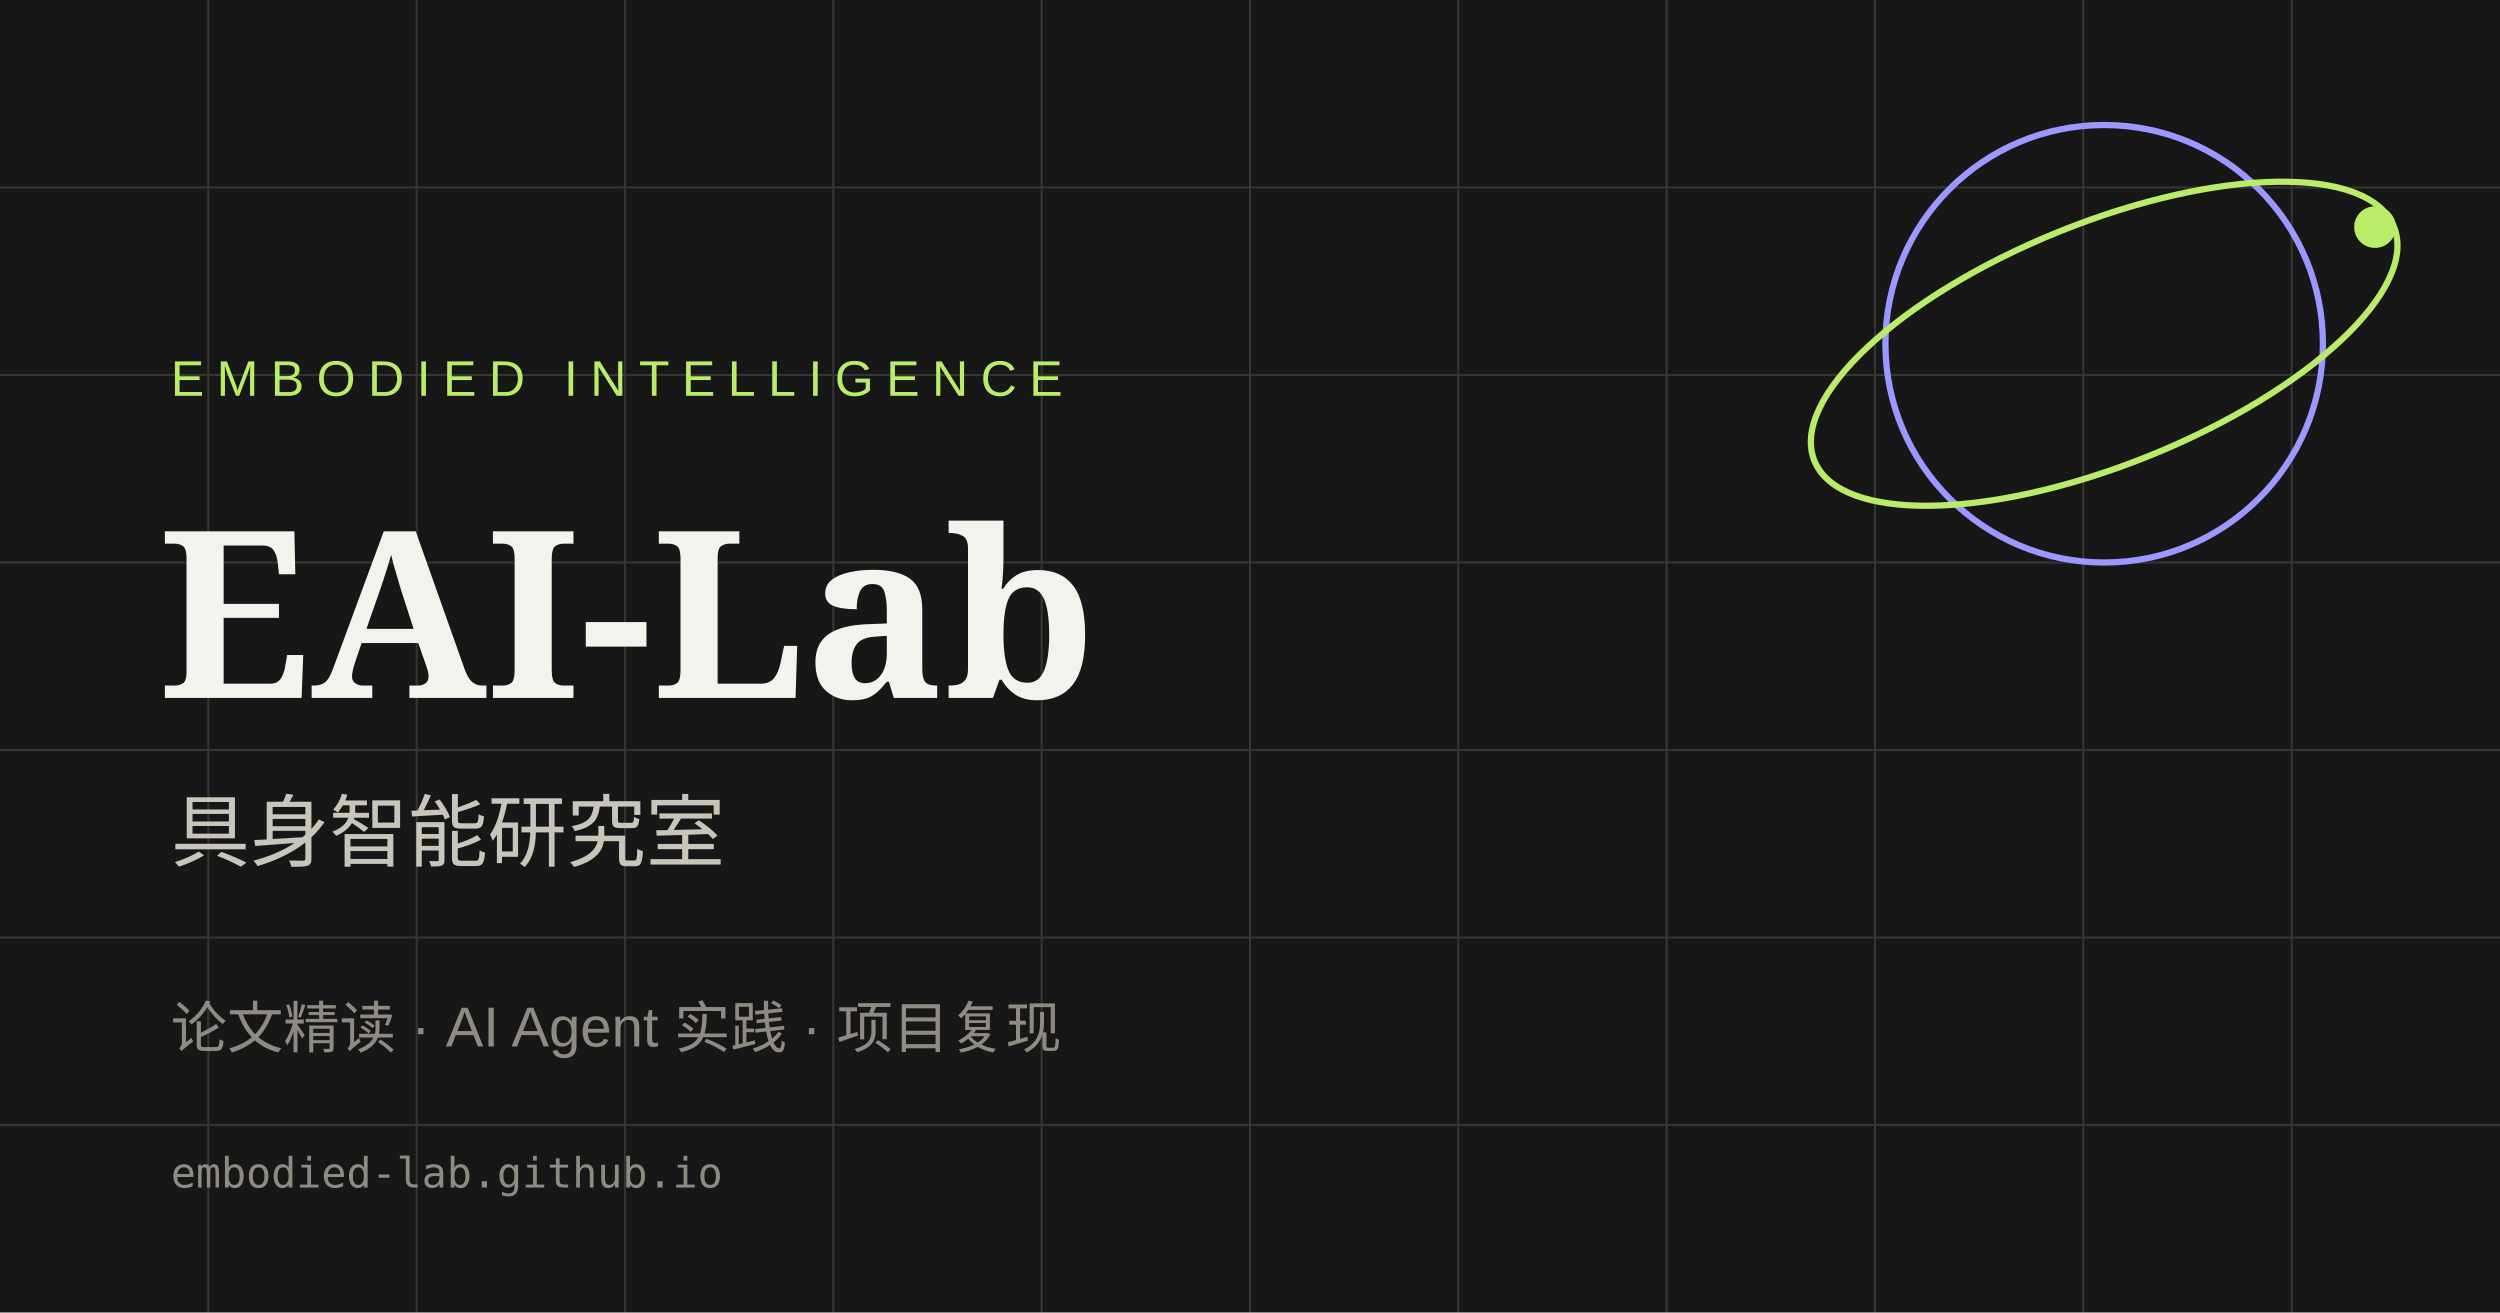
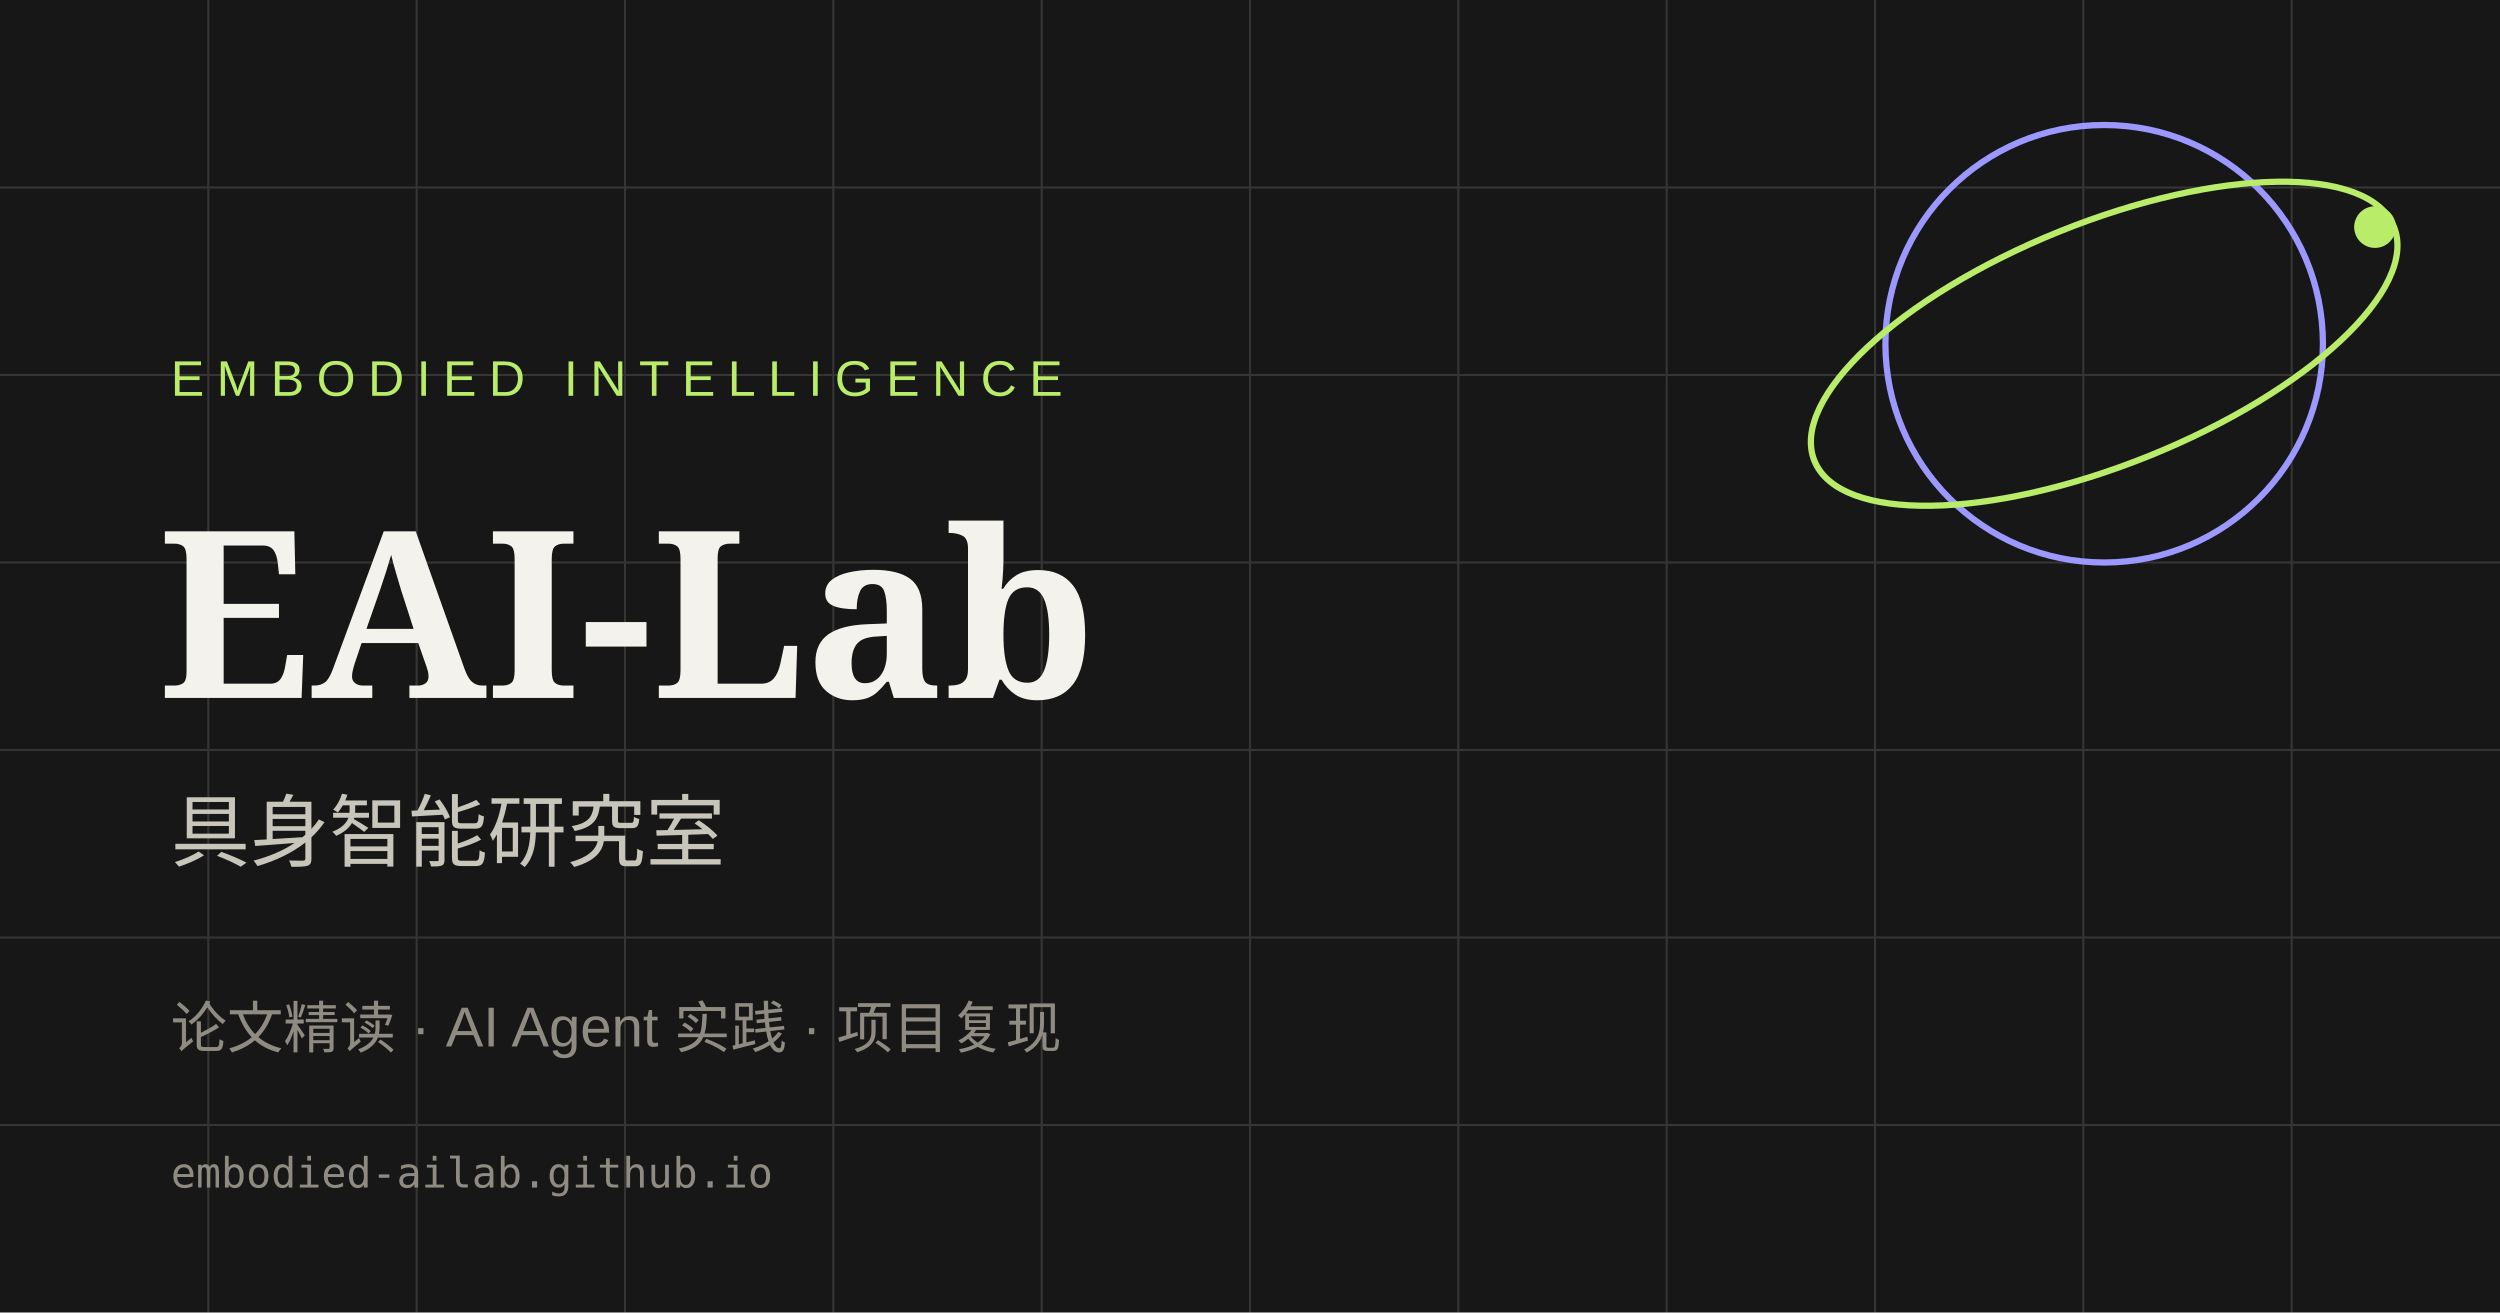
<svg xmlns="http://www.w3.org/2000/svg" width="1200" height="630" viewBox="0 0 1200 630">
  <rect width="1200" height="630" fill="#171717" />
  <g opacity=".14" stroke="#f4f2ec">
    <path d="M0 90h1200M0 180h1200M0 270h1200M0 360h1200M0 450h1200M0 540h1200" />
    <path d="M100 0v630M200 0v630M300 0v630M400 0v630M500 0v630M600 0v630M700 0v630M800 0v630M900 0v630M1000 0v630M1100 0v630" />
  </g>
  <circle cx="1010" cy="165" r="105" fill="none" stroke="#9b98ff" stroke-width="3" />
  <ellipse cx="1010" cy="165" rx="150" ry="58" fill="none" stroke="#b8ec69" stroke-width="3" transform="rotate(-22 1010 165)" />
  <circle cx="1140" cy="109" r="10" fill="#b8ec69" />
  <text x="82" y="190" fill="#b8ec69" font-size="24" letter-spacing="6" font-family="Arial, sans-serif">EMBODIED INTELLIGENCE</text>
  <text x="76" y="335" fill="#f4f2ec" font-size="112" font-weight="700" font-family="Georgia, serif">EAI-Lab</text>
  <text x="82" y="413" fill="#c8c5bb" font-size="38" font-family="Arial, sans-serif">具身智能研究室</text>
  <text x="82" y="503" fill="#8f8b83" font-size="27" font-family="Arial, sans-serif">论文精读 · AI Agent 实践 · 项目复现</text>
-   <text x="82" y="570" fill="#8f8b83" font-size="20" font-family="monospace">embodied-lab.github.io</text>
+   <text x="82" y="570" fill="#8f8b83" font-size="20" font-family="monospace">embodied-ailab.github.io</text>
</svg>
